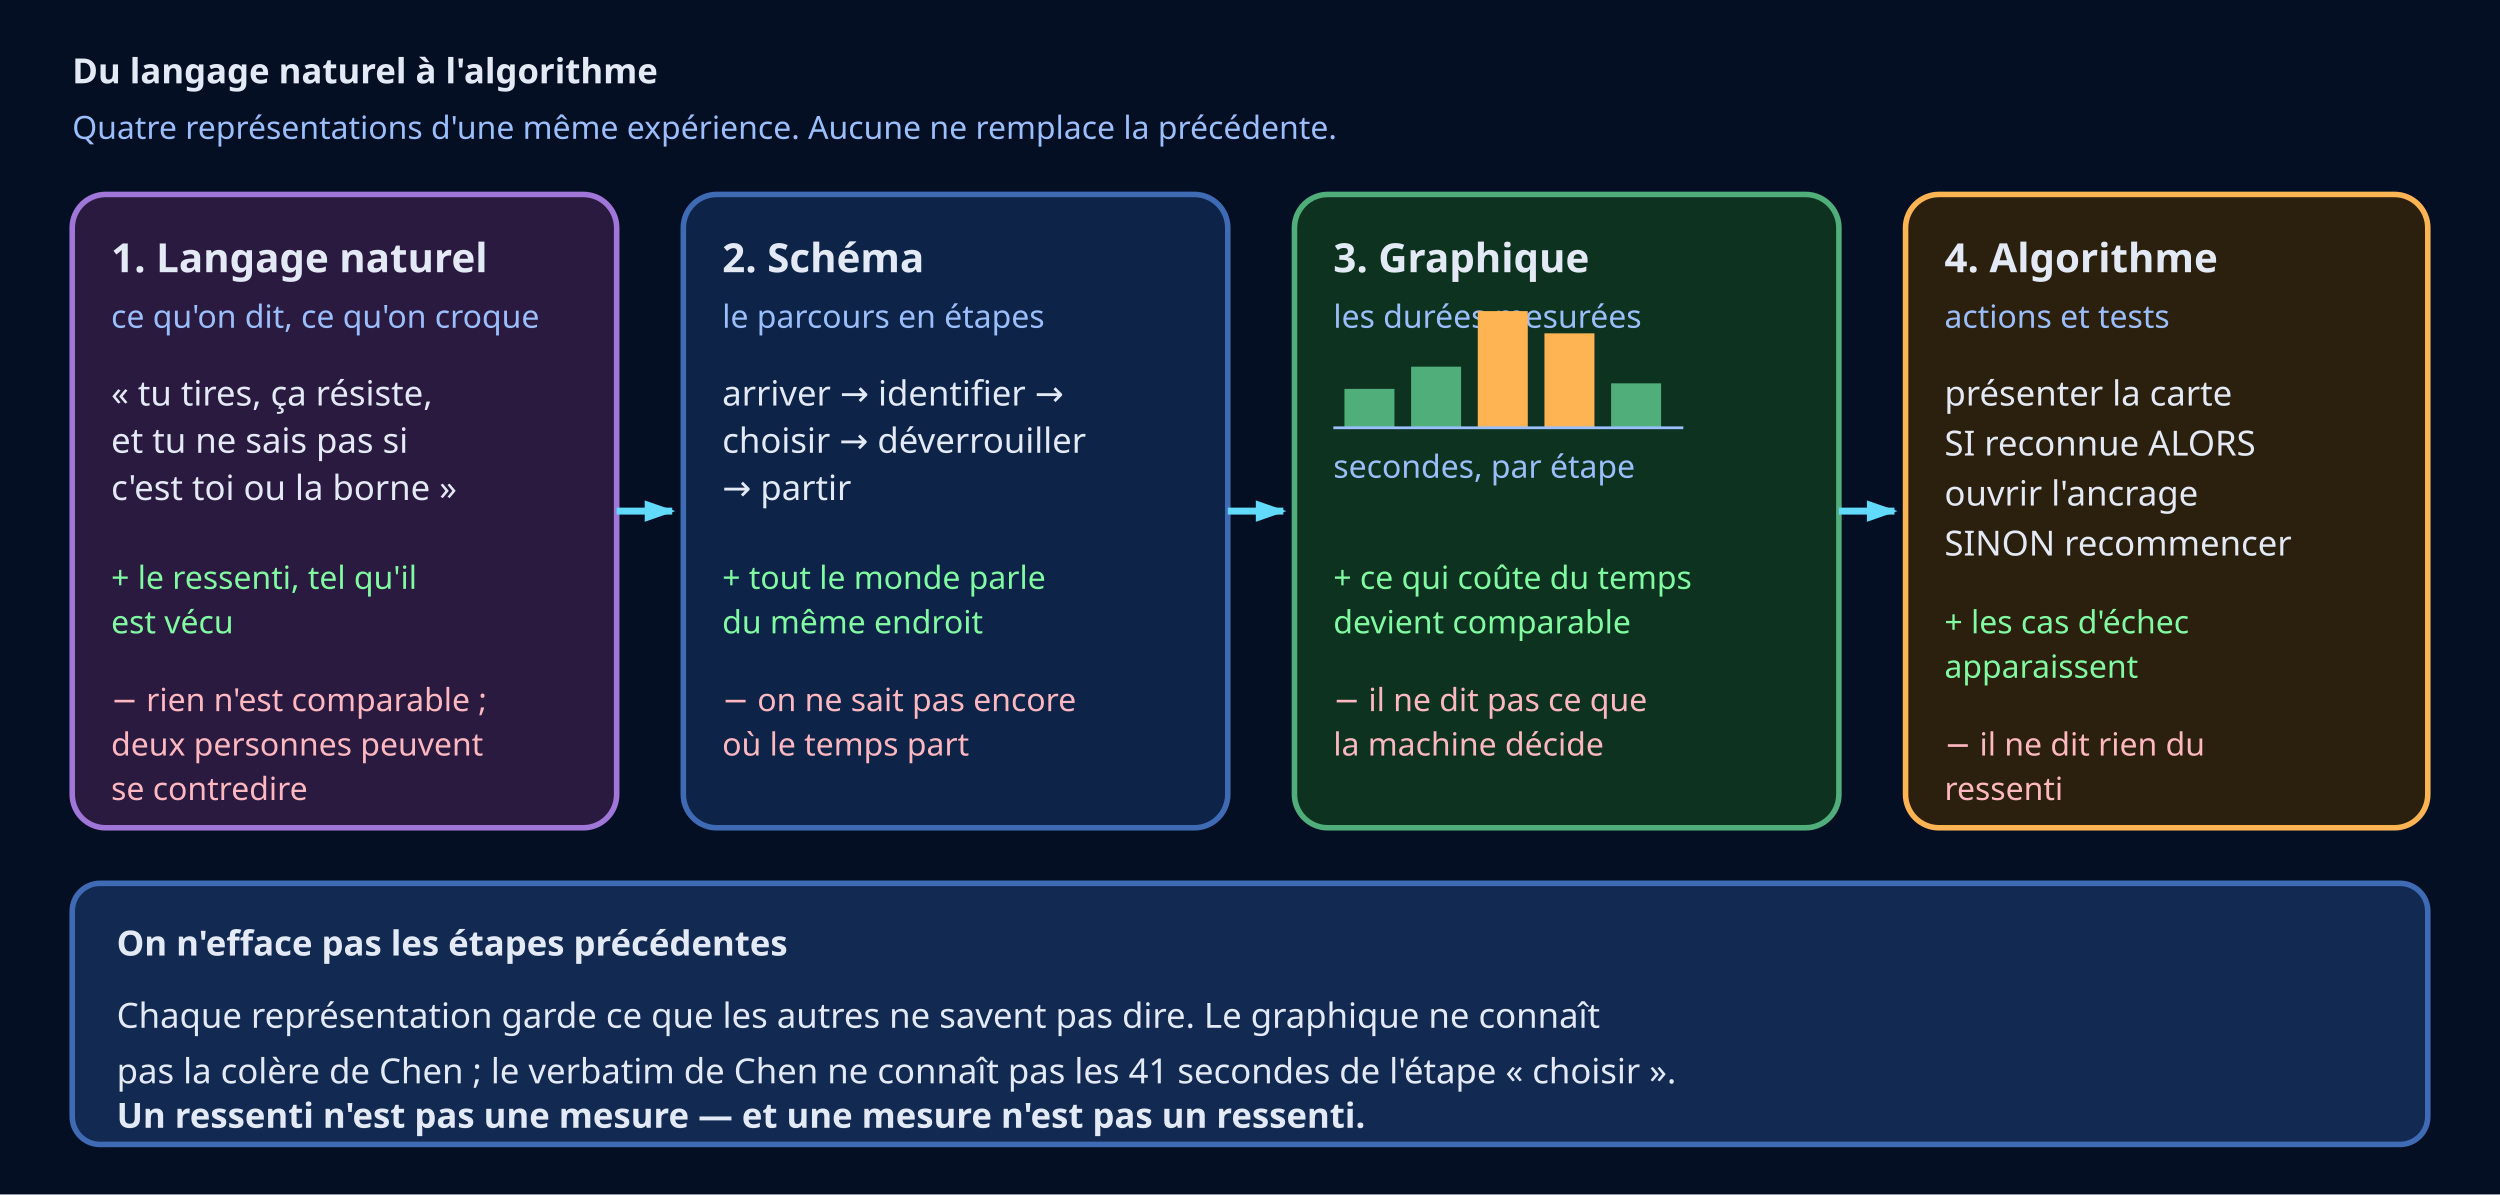
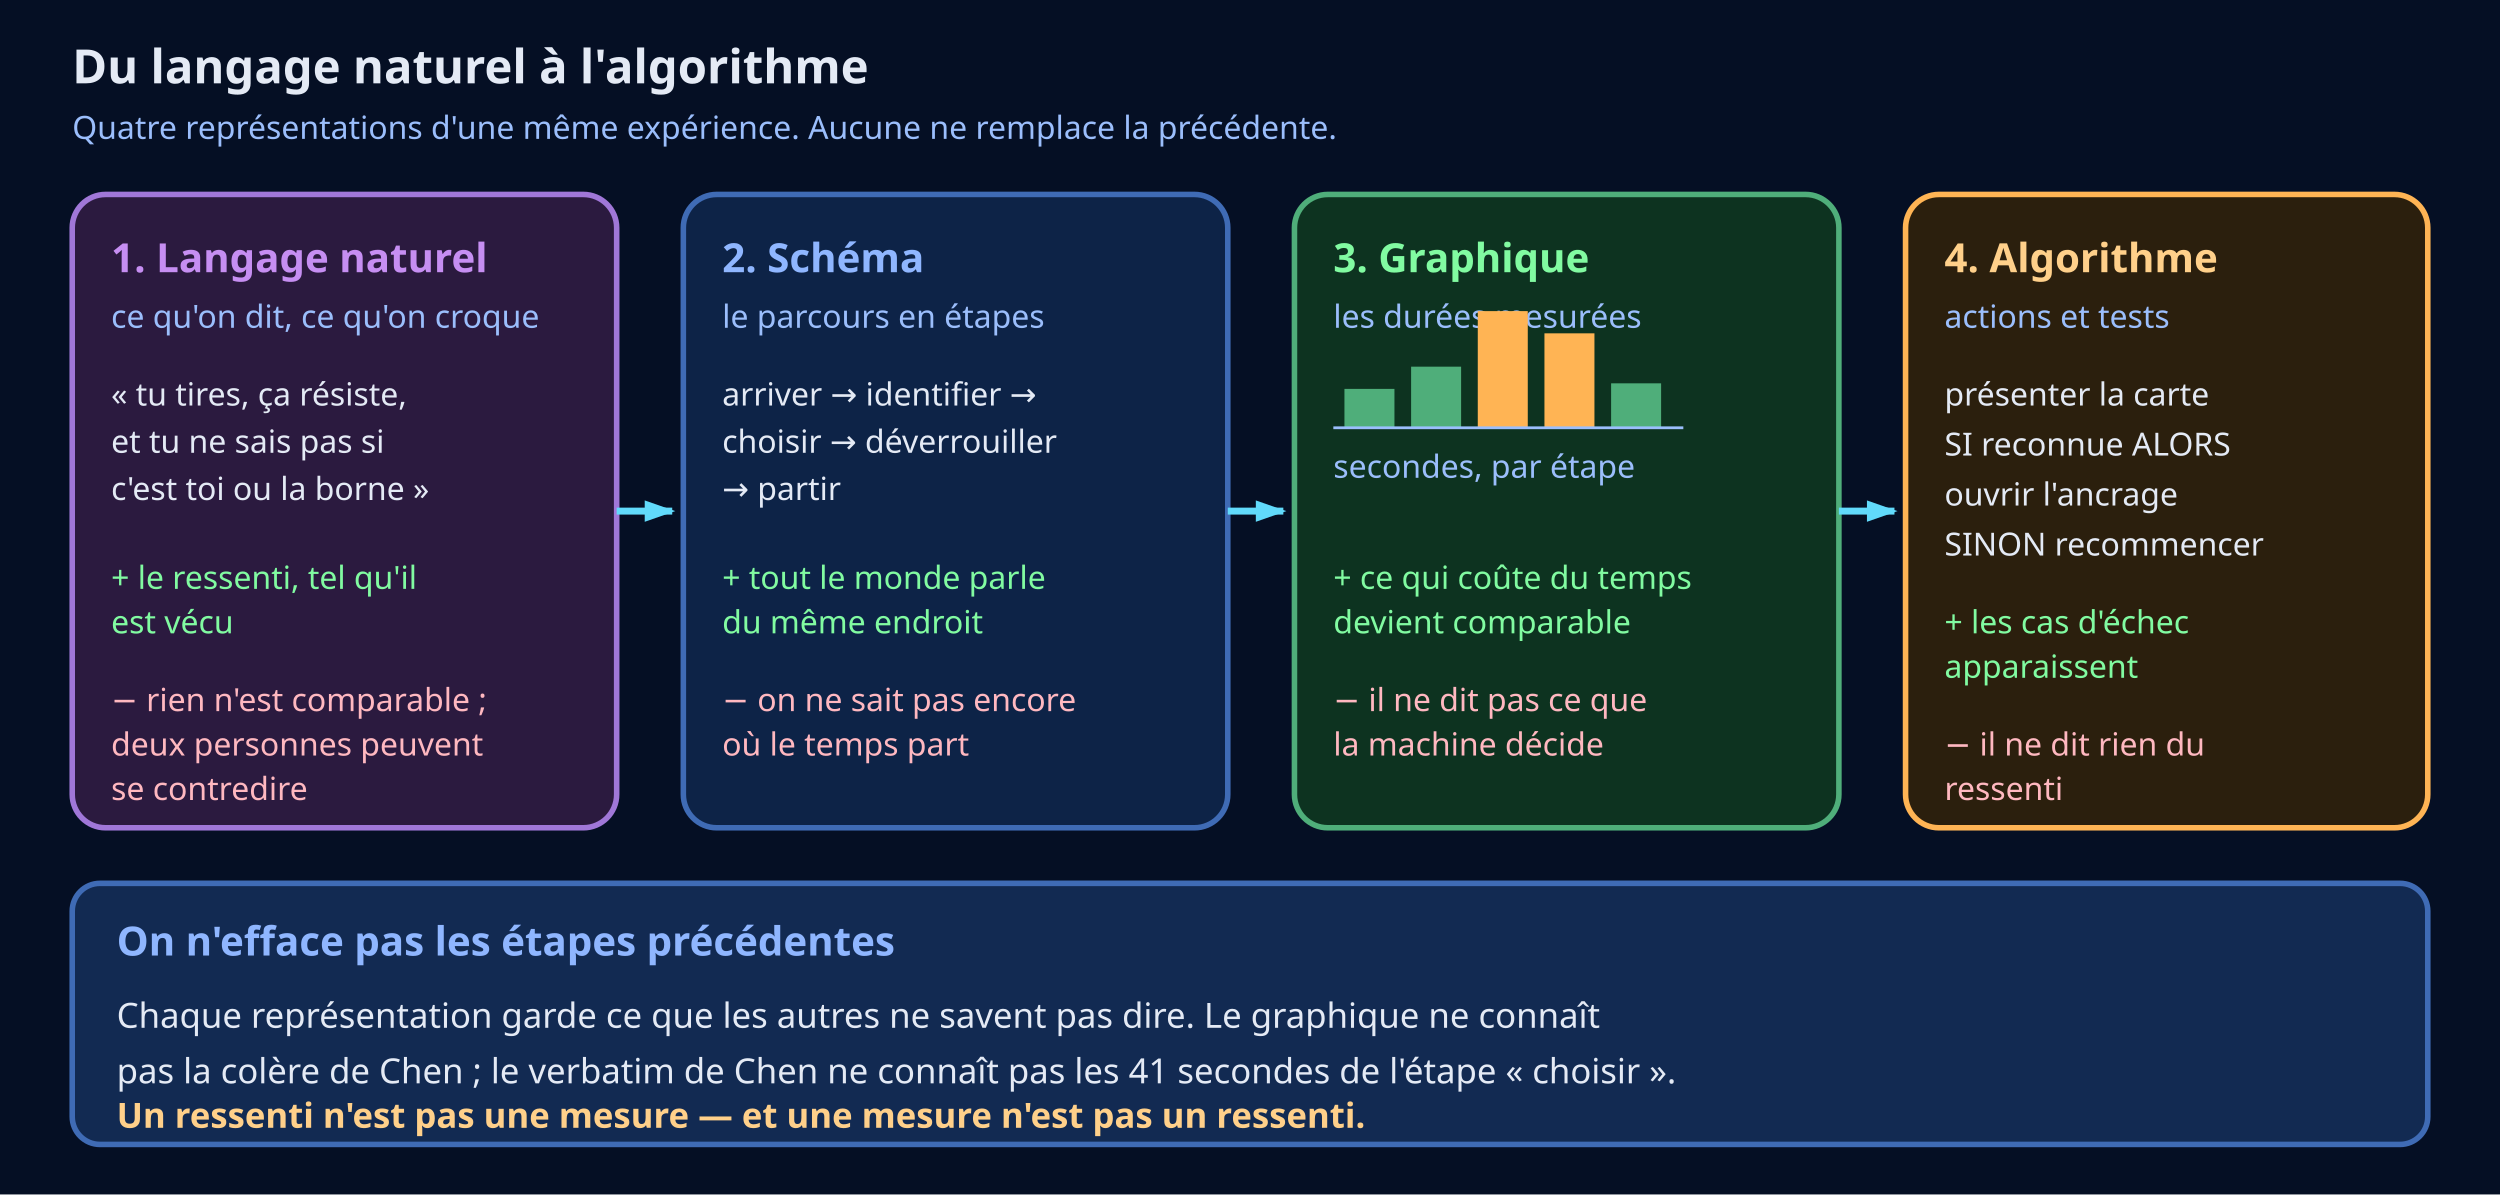
<svg xmlns="http://www.w3.org/2000/svg" viewBox="0 0 900 430" role="img" aria-labelledby="tv dv" font-family="Segoe UI, system-ui, sans-serif">
  <rect width="900" height="430" fill="#050f24" />
  <style>
-     text{fill:#e4eaf5;font-size:12.5px}
-     .ti{font-size:14.5px;font-weight:600}
-     .lb{fill:#9bbefc;font-size:11.5px}
-     .pl{fill:#81fba1;font-size:11.5px}
-     .mo{fill:#ffb8c0;font-size:11.5px}
+     text:not([font-size]){font-size:12.5px}
+     .ti{font-weight:600}
+     .ti:not([font-size]){font-size:14.5px}
+     .lb:not([font-size]){font-size:11.5px}
+     .pl:not([font-size]){font-size:11.5px}
+     .mo:not([font-size]){font-size:11.5px}
    .fl{stroke:#61dafb;stroke-width:2.5;fill:none;marker-end:url(#fv)}
+     text:not([fill]){fill:#e4eaf5}
+     .lb:not([fill]){fill:#9bbefc}
+     .pl:not([fill]){fill:#81fba1}
+     .mo:not([fill]){fill:#ffb8c0}
  </style>
  <defs>
    <marker id="fv" markerWidth="11" markerHeight="11" refX="9" refY="3.5" orient="auto" markerUnits="userSpaceOnUse" viewBox="0 0 10 10">
      <polygon points="0 0, 10 3.5, 0 7" fill="#61dafb" />
    </marker>
  </defs>
  <text x="26" y="30" font-size="17" font-weight="600">Du langage naturel à l'algorithme</text>
  <text class="lb" x="26" y="50">Quatre représentations d'une même expérience. Aucune ne remplace la précédente.</text>
  <rect x="26" y="70" width="196" height="228" rx="12" fill="#2b1a3f" stroke="#a077d8" stroke-width="2" />
  <text class="ti" x="40" y="98" fill="#c68ef2">1. Langage naturel</text>
  <text class="lb" x="40" y="118">ce qu'on dit, ce qu'on croque</text>
  <text x="40" y="146" font-size="11.5">« tu tires, ça résiste,</text>
  <text x="40" y="163" font-size="11.5">et tu ne sais pas si</text>
  <text x="40" y="180" font-size="11.5">c'est toi ou la borne »</text>
  <text class="pl" x="40" y="212">+ le ressenti, tel qu'il</text>
  <text class="pl" x="40" y="228">est vécu</text>
  <text class="mo" x="40" y="256">− rien n'est comparable ;</text>
  <text class="mo" x="40" y="272">deux personnes peuvent</text>
  <text class="mo" x="40" y="288">se contredire</text>
  <rect x="246" y="70" width="196" height="228" rx="12" fill="#0d2347" stroke="#3f6bb5" stroke-width="2" />
  <text class="ti" x="260" y="98" fill="#8fb6ff">2. Schéma</text>
  <text class="lb" x="260" y="118">le parcours en étapes</text>
  <text x="260" y="146" font-size="11.5">arriver → identifier →</text>
  <text x="260" y="163" font-size="11.5">choisir → déverrouiller</text>
  <text x="260" y="180" font-size="11.5">→ partir</text>
  <text class="pl" x="260" y="212">+ tout le monde parle</text>
  <text class="pl" x="260" y="228">du même endroit</text>
  <text class="mo" x="260" y="256">− on ne sait pas encore</text>
  <text class="mo" x="260" y="272">où le temps part</text>
  <rect x="466" y="70" width="196" height="228" rx="12" fill="#0d3320" stroke="#4fae7a" stroke-width="2" />
  <text class="ti" x="480" y="98" fill="#81fba1">3. Graphique</text>
  <text class="lb" x="480" y="118">les durées mesurées</text>
  <rect x="484" y="140" width="18" height="14" fill="#4fae7a" />
  <rect x="508" y="132" width="18" height="22" fill="#4fae7a" />
  <rect x="532" y="112" width="18" height="42" fill="#ffb454" />
  <rect x="556" y="120" width="18" height="34" fill="#ffb454" />
  <rect x="580" y="138" width="18" height="16" fill="#4fae7a" />
  <line x1="480" y1="154" x2="606" y2="154" stroke="#9bbefc" />
  <text class="lb" x="480" y="172">secondes, par étape</text>
  <text class="pl" x="480" y="212">+ ce qui coûte du temps</text>
  <text class="pl" x="480" y="228">devient comparable</text>
  <text class="mo" x="480" y="256">− il ne dit pas ce que</text>
  <text class="mo" x="480" y="272">la machine décide</text>
  <rect x="686" y="70" width="188" height="228" rx="12" fill="#2b1f0d" stroke="#ffb454" stroke-width="2" />
  <text class="ti" x="700" y="98" fill="#ffd08a">4. Algorithme</text>
  <text class="lb" x="700" y="118">actions et tests</text>
  <text x="700" y="146" font-size="11.5">présenter la carte</text>
  <text x="700" y="164" font-size="11.5">SI reconnue ALORS</text>
  <text x="700" y="182" font-size="11.5">  ouvrir l'ancrage</text>
  <text x="700" y="200" font-size="11.5">SINON recommencer</text>
  <text class="pl" x="700" y="228">+ les cas d'échec</text>
  <text class="pl" x="700" y="244">apparaissent</text>
  <text class="mo" x="700" y="272">− il ne dit rien du</text>
  <text class="mo" x="700" y="288">ressenti</text>
  <path class="fl" d="M222 184 H 242" />
  <path class="fl" d="M442 184 H 462" />
  <path class="fl" d="M662 184 H 682" />
  <rect x="26" y="318" width="848" height="94" rx="10" fill="#122a52" stroke="#3f6bb5" stroke-width="2" />
  <text x="42" y="344" font-size="14.5" font-weight="600" fill="#8fb6ff">On n'efface pas les étapes précédentes</text>
  <text x="42" y="370">Chaque représentation garde ce que les autres ne savent pas dire. Le graphique ne connaît</text>
  <text x="42" y="390">pas la colère de Chen ; le verbatim de Chen ne connaît pas les 41 secondes de l'étape « choisir ».</text>
  <text x="42" y="406" font-weight="600" fill="#ffd08a">Un ressenti n'est pas une mesure — et une mesure n'est pas un ressenti.</text>
</svg>
